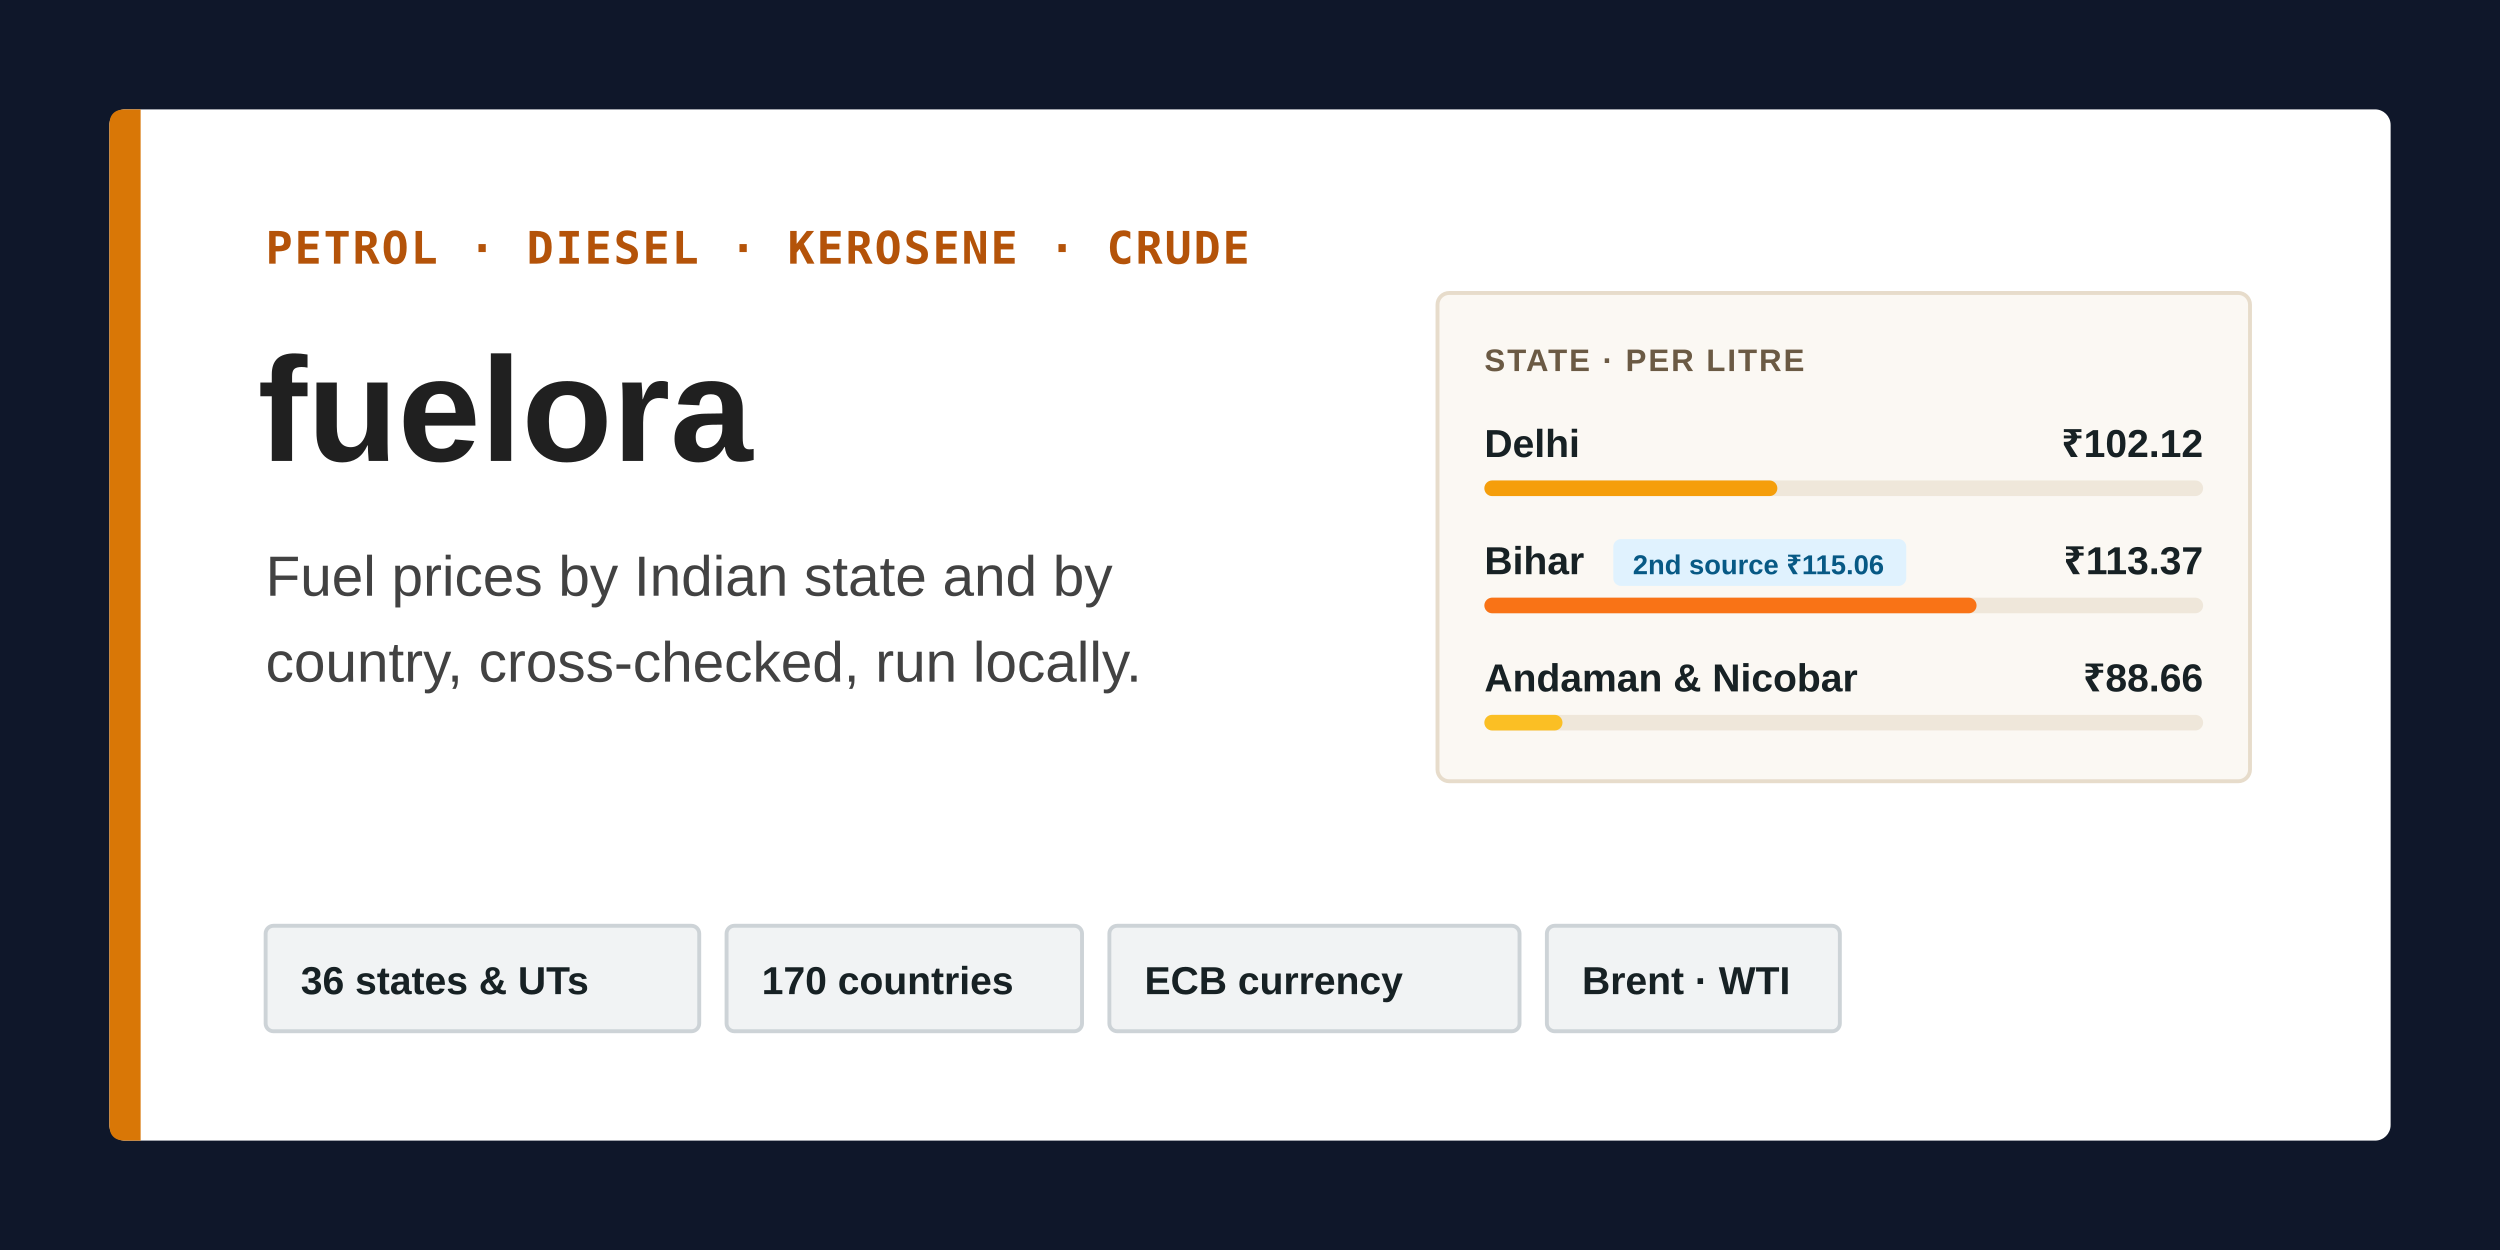
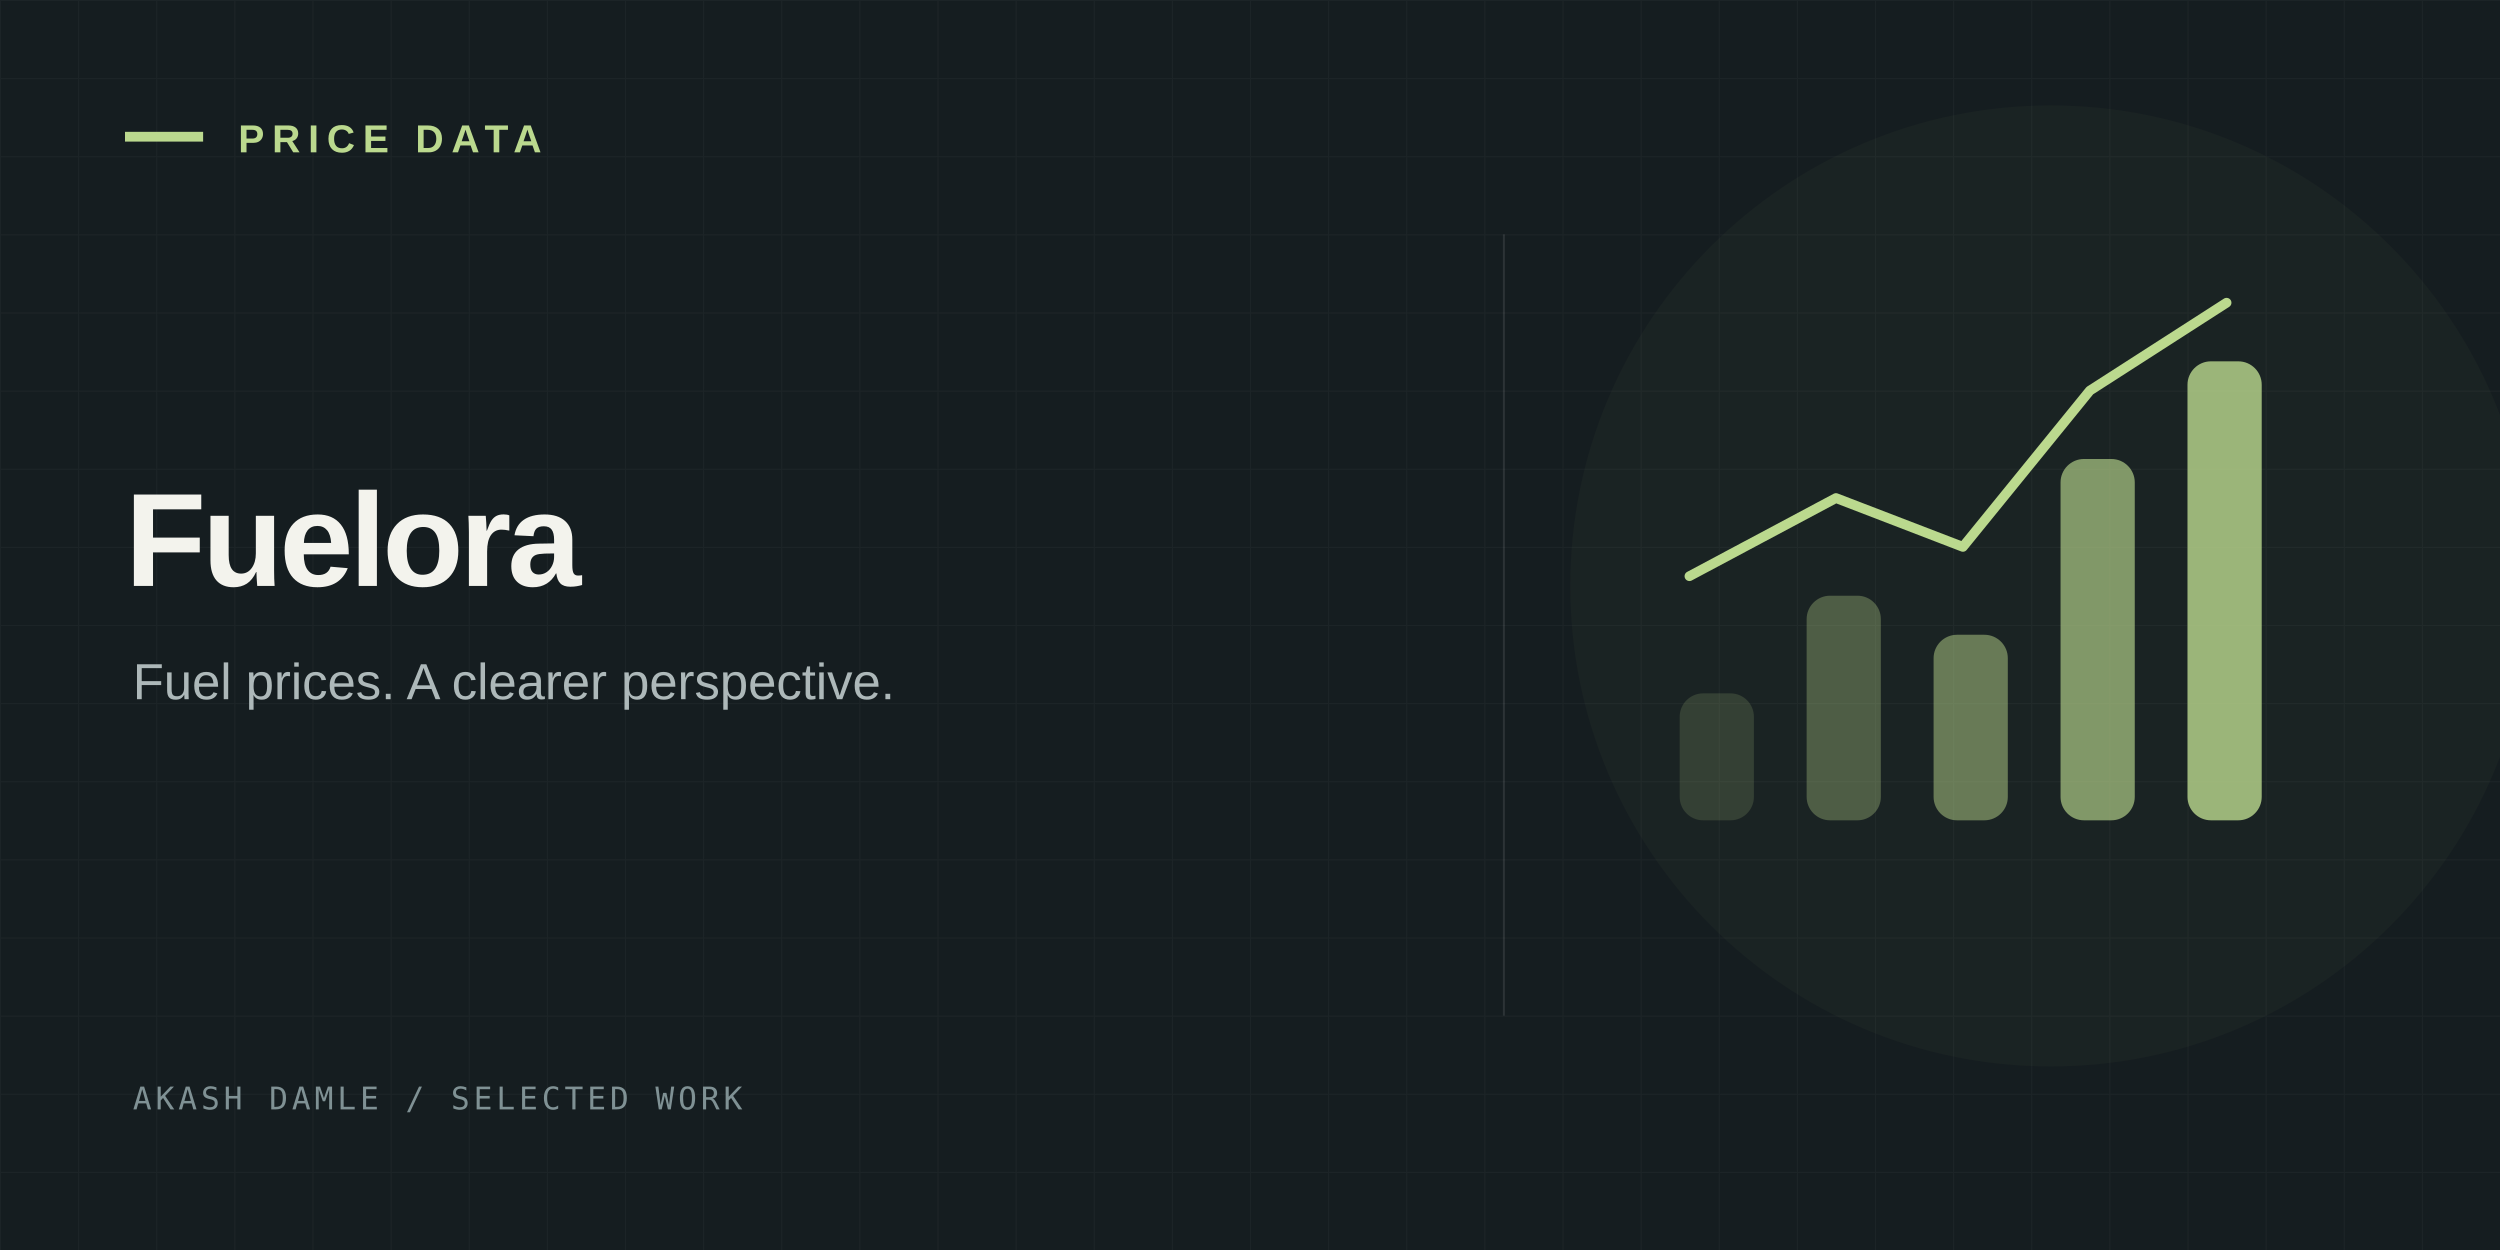
<svg xmlns="http://www.w3.org/2000/svg" width="1280" height="640" viewBox="0 0 1280 640">
-   <rect width="1280" height="640" fill="#0f172a" />
-   <rect x="56" y="56" width="1168" height="528" rx="8" fill="#fff" />
-   <path d="M64 56H72V584H64Q56 584 56 576V64Q56 56 64 56" fill="#d97706" />
-   <g font-family="Segoe UI,Arial,sans-serif">
-     <text x="136" y="135" fill="#b45309" font-family="Consolas,monospace" font-weight="700" font-size="23" letter-spacing="1">PETROL · DIESEL · KEROSENE · CRUDE</text>
-     <text x="132" y="236" fill="#202020" font-weight="700" font-size="76">fuelora</text>
-     <text x="136" y="305" fill="#424242" font-size="29">Fuel prices by Indian state and by</text>
-     <text x="136" y="349" fill="#424242" font-size="29">country, cross-checked, run locally.</text>
-     <rect x="736" y="150" width="416" height="250" rx="6" fill="#fbf8f3" stroke="#e7dccb" stroke-width="2" />
-     <text x="760" y="190" fill="#6b5a44" font-weight="700" font-size="16" letter-spacing="1">STATE · PER LITRE</text>
-     <text x="760" y="234" fill="#172124" font-weight="700" font-size="20">Delhi</text>
-     <text x="1128" y="234" text-anchor="end" fill="#172124" font-weight="700" font-size="20">₹102.12</text>
-     <rect x="760" y="246" width="368" height="8" rx="4" fill="#efe7da" />
-     <rect x="760" y="246" width="150" height="8" rx="4" fill="#f59e0b" />
-     <text x="760" y="294" fill="#172124" font-weight="700" font-size="20">Bihar</text>
-     <rect x="826" y="276" width="150" height="24" rx="4" fill="#e0f2fe" />
-     <text x="836" y="294" fill="#075985" font-weight="700" font-size="14">2nd source ₹115.06</text>
-     <text x="1128" y="294" text-anchor="end" fill="#172124" font-weight="700" font-size="20">₹113.37</text>
-     <rect x="760" y="306" width="368" height="8" rx="4" fill="#efe7da" />
-     <rect x="760" y="306" width="252" height="8" rx="4" fill="#f97316" />
-     <text x="760" y="354" fill="#172124" font-weight="700" font-size="20">Andaman &amp; Nicobar</text>
-     <text x="1128" y="354" text-anchor="end" fill="#172124" font-weight="700" font-size="20">₹88.66</text>
-     <rect x="760" y="366" width="368" height="8" rx="4" fill="#efe7da" />
-     <rect x="760" y="366" width="40" height="8" rx="4" fill="#fbbf24" />
+   <defs>
+     <pattern id="grid" width="40" height="40" patternUnits="userSpaceOnUse">
+       <path d="M40 0H0V40" fill="none" stroke="#fff" stroke-opacity=".035" />
+     </pattern>
+   </defs>
+   <rect width="1280" height="640" fill="#151d20" />
+   <rect width="1280" height="640" fill="url(#grid)" />
+   <circle cx="1050" cy="300" r="246" fill="#bbd98e" fill-opacity=".035" />
+   <path d="M64 70H104" stroke="#bbd98e" stroke-width="5" />
+   <g font-family="Segoe UI, Arial, sans-serif">
+     <text x="122" y="78" fill="#bbd98e" font-size="20" font-weight="600" letter-spacing="4">PRICE DATA</text>
+     <text x="64" y="300" fill="#f3f3ed" font-size="68" font-weight="700" letter-spacing="-2">Fuelora</text>
+     <text x="68" y="358" fill="#adb8b9" font-size="26">Fuel prices. A clearer perspective.</text>
+     <text x="68" y="568" fill="#7f9194" font-family="Consolas, monospace" font-size="16" letter-spacing="2">AKASH DAMLE / SELECTED WORK</text>
  </g>
-   <g fill="#f1f3f4" stroke="#cdd3d7" stroke-width="2">
-     <rect x="136" y="474" width="222" height="54" rx="4" />
-     <rect x="372" y="474" width="182" height="54" rx="4" />
-     <rect x="568" y="474" width="210" height="54" rx="4" />
-     <rect x="792" y="474" width="150" height="54" rx="4" />
-   </g>
-   <g fill="#172124" font-weight="700" font-size="20" font-family="Segoe UI,Arial,sans-serif">
-     <text x="154" y="509">36 states &amp; UTs</text>
-     <text x="390" y="509">170 countries</text>
-     <text x="586" y="509">ECB currency</text>
-     <text x="810" y="509">Brent · WTI</text>
+   <path d="M770 120V520" stroke="#fff" stroke-opacity=".1" />
+   <g transform="translate(830 110)" color="#bbd98e">
+     <rect x="30" y="245" width="38" height="65" rx="12" fill="currentColor" fill-opacity="0.16" />
+     <rect x="95" y="195" width="38" height="115" rx="12" fill="currentColor" fill-opacity="0.32" />
+     <rect x="160" y="215" width="38" height="95" rx="12" fill="currentColor" fill-opacity="0.48" />
+     <rect x="225" y="125" width="38" height="185" rx="12" fill="currentColor" fill-opacity="0.64" />
+     <rect x="290" y="75" width="38" height="235" rx="12" fill="currentColor" fill-opacity="0.8" />
+     <path d="M35 185L110 145L175 170L240 90L310 45" fill="none" stroke="currentColor" stroke-width="5" stroke-linecap="round" stroke-linejoin="round" />
  </g>
</svg>
